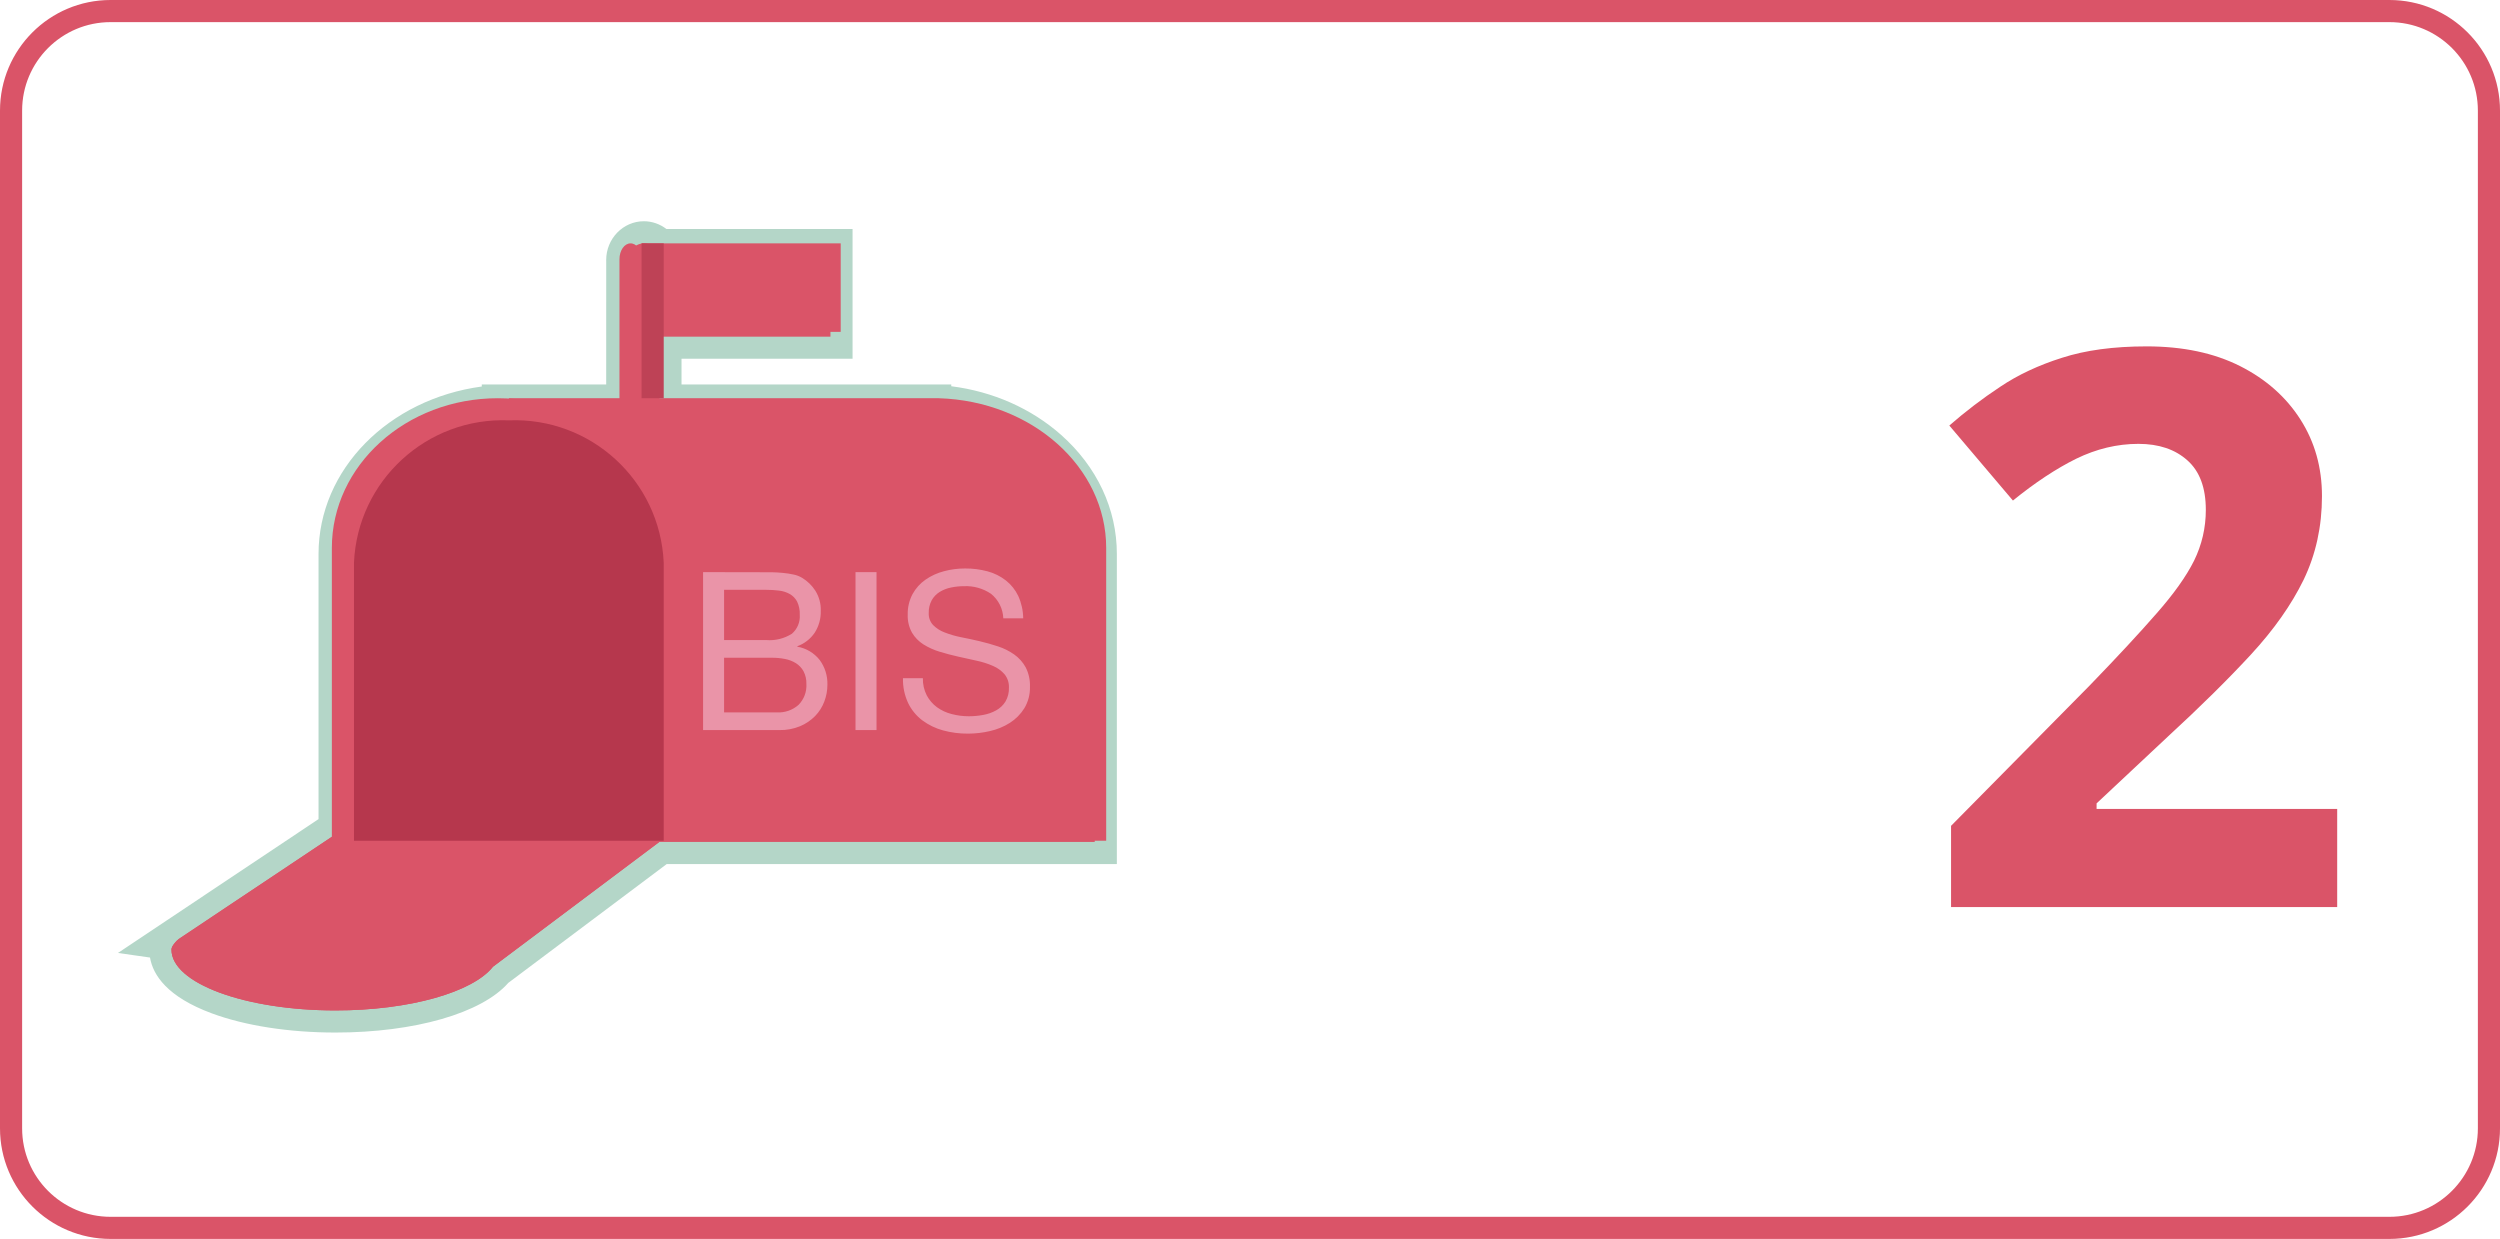
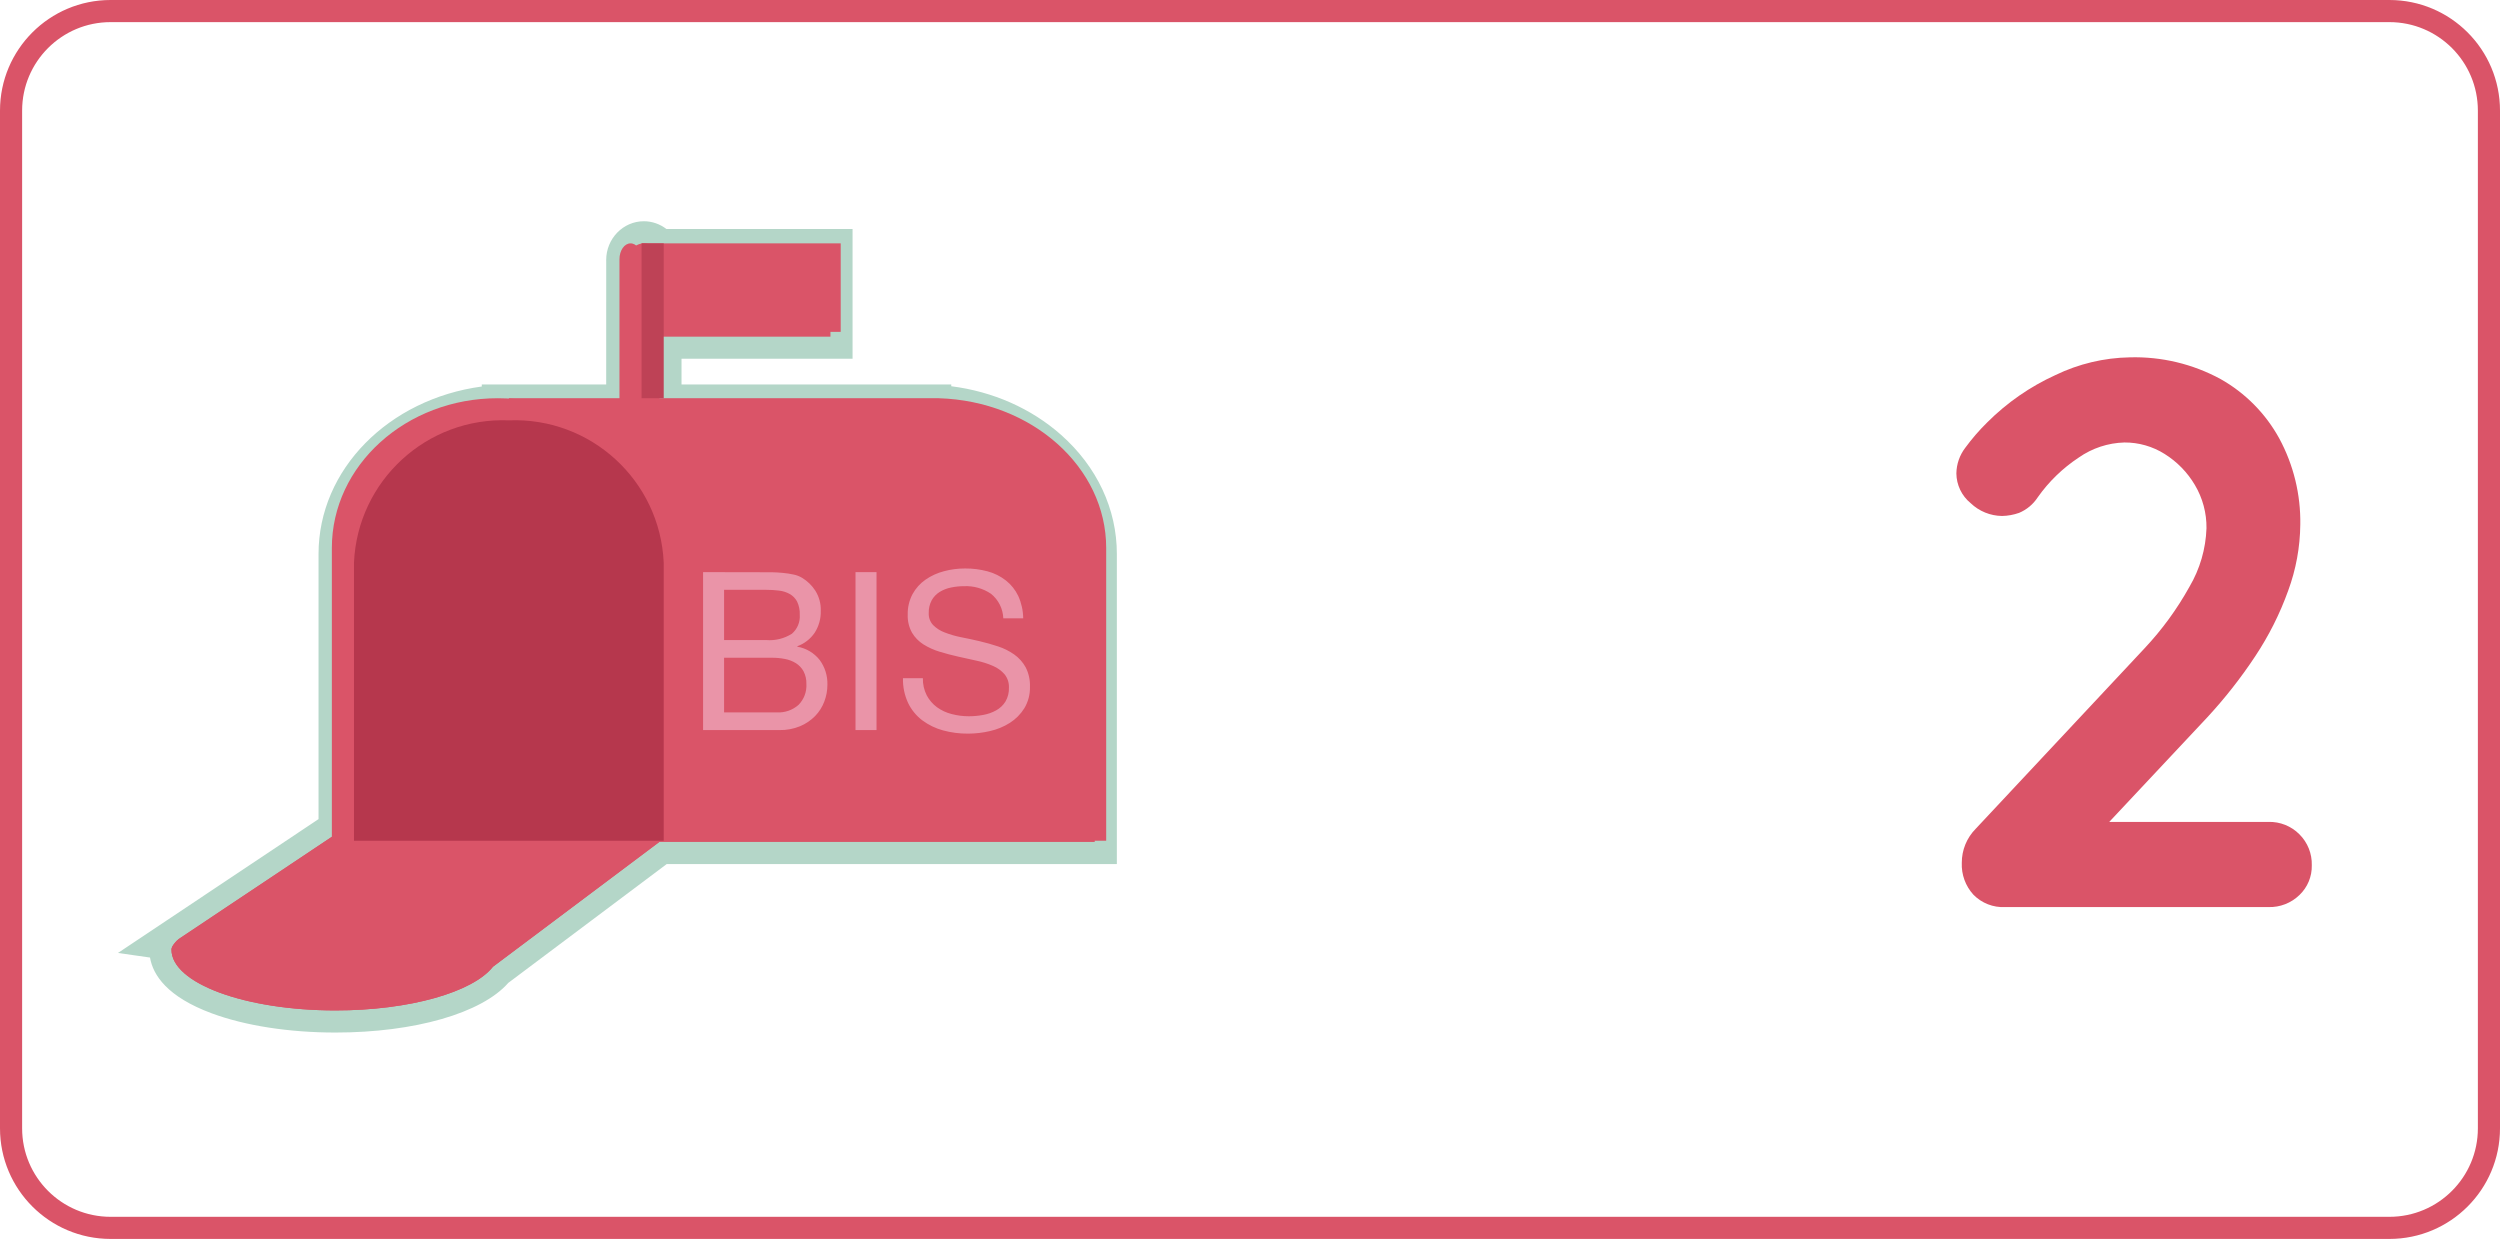
<svg xmlns="http://www.w3.org/2000/svg" width="113" height="56" viewBox="0 0 113 56">
  <g id="bis_left_2" transform="translate(-2058 -3593)">
    <g id="Rectángulo_82" data-name="Rectángulo 82" transform="translate(2058 3593)" fill="none" stroke="#da5468" stroke-width="1">
      <rect width="113" height="56" rx="5" stroke="none" />
      <rect x="0.5" y="0.5" width="112" height="55" rx="4.5" fill="none" />
    </g>
    <g id="Grupo_443" data-name="Grupo 443" transform="translate(1017.543 2775)">
-       <text id="_2" data-name="2" transform="translate(1146 859)" fill="#da5468" font-size="35" font-family="Quicksand" font-weight="700">
-         <tspan x="-18.76" y="0">2</tspan>
-       </text>
+       <path id="Trazado_724" data-name="Trazado 724" d="M-3.01-3.85a1.9,1.9,0,0,1,1.4.56,1.9,1.9,0,0,1,.56,1.4A1.8,1.8,0,0,1-1.61-.543,1.932,1.932,0,0,1-3.01,0h-11.9a1.872,1.872,0,0,1-1.435-.56A2.014,2.014,0,0,1-16.87-2a2.172,2.172,0,0,1,.63-1.54l7.63-8.155a13.934,13.934,0,0,0,2.03-2.783,5.584,5.584,0,0,0,.77-2.642,3.736,3.736,0,0,0-.525-1.96,4.127,4.127,0,0,0-1.365-1.4A3.37,3.37,0,0,0-9.52-21a3.781,3.781,0,0,0-2.065.682,6.96,6.96,0,0,0-1.855,1.8,1.866,1.866,0,0,1-.84.7,2.453,2.453,0,0,1-.77.14,2.087,2.087,0,0,1-1.418-.578,1.757,1.757,0,0,1-.647-1.347,1.956,1.956,0,0,1,.4-1.155,9.474,9.474,0,0,1,1-1.155,10.553,10.553,0,0,1,3.08-2.135,8.033,8.033,0,0,1,3.36-.8,8.121,8.121,0,0,1,4.1.98,6.869,6.869,0,0,1,2.66,2.695,7.915,7.915,0,0,1,.945,3.885A8.879,8.879,0,0,1-2.118-14.3,13.784,13.784,0,0,1-3.605-11.34a21.7,21.7,0,0,1-2.17,2.765L-10.5-3.535l-.385-.315Z" transform="translate(1146 859)" fill="#da5468" />
    </g>
    <g id="Grupo_445" data-name="Grupo 445" transform="translate(1679.518 3473)">
      <g id="Unión_13" data-name="Unión 13" transform="translate(386.232 131)" fill="#da5468" stroke-linecap="square">
        <path d="M 7.415 35.171 C 5.377 35.171 3.453 34.874 1.998 34.335 C 0.387 33.739 -0.5 32.883 -0.5 31.925 C -0.5 31.897 -0.499 31.87 -0.496 31.844 L -1.053 31.764 L 0.035 31.038 L 7.148 26.291 L 7.148 14.039 C 7.148 12.169 7.971 10.401 9.464 9.059 C 10.82 7.84 12.603 7.089 14.527 6.917 L 14.527 6.879 L 15.027 6.879 L 20.15 6.879 L 20.151 0.819 C 20.15 0.798 20.15 0.775 20.15 0.753 C 20.15 0.062 20.689 -0.5 21.353 -0.5 C 21.671 -0.5 21.968 -0.372 22.189 -0.148 L 29.786 -0.148 L 30.286 -0.148 L 30.286 0.352 L 30.286 4.216 L 30.286 4.716 L 29.786 4.716 L 22.555 4.716 L 22.555 6.879 L 33.98 6.879 L 34.247 6.879 L 34.747 6.879 L 34.747 6.909 C 36.694 7.065 38.502 7.809 39.88 9.031 C 41.397 10.376 42.232 12.155 42.232 14.039 L 42.232 27.056 L 42.232 27.556 L 41.732 27.556 L 34.247 27.556 L 23.109 27.556 L 22.218 27.556 L 14.881 33.058 C 13.821 34.324 10.839 35.171 7.415 35.171 Z" stroke="none" />
        <path d="M 7.415 34.671 C 10.787 34.671 13.633 33.837 14.532 32.695 L 22.051 27.056 L 22.055 27.056 L 23.109 27.056 L 34.247 27.056 L 41.732 27.056 L 41.732 14.039 C 41.732 10.437 38.405 7.503 34.247 7.383 L 34.247 7.379 L 33.98 7.379 L 22.055 7.379 L 22.055 4.216 L 29.786 4.216 L 29.786 0.352 L 21.947 0.352 C 21.823 0.141 21.603 3.662109193669494e-08 21.353 3.662109193669494e-08 C 20.965 3.662109193669494e-08 20.65 0.338 20.65 0.753 C 20.65 0.771 20.651 0.789 20.651 0.806 L 20.65 7.379 L 15.027 7.379 L 15.027 7.386 C 10.921 7.544 7.648 10.462 7.648 14.039 L 7.648 26.598 L 7.589 26.598 L 0.312 31.454 L 0.319 31.455 C 0.253 31.505 0.201 31.556 0.162 31.607 C 0.032 31.765 7.202148708529421e-07 31.844 7.202148708529421e-07 31.925 C 7.202148708529421e-07 33.441 3.32 34.671 7.415 34.671 M 7.415 35.671 C 5.319 35.671 3.334 35.363 1.825 34.804 C -0.194 34.057 -0.834 33.074 -0.97 32.281 L -2.418 32.074 L -0.243 30.622 L 6.648 26.023 L 6.648 14.039 C 6.648 10.215 9.819 7.039 14.027 6.47 L 14.027 6.379 L 15.027 6.379 L 19.65 6.379 L 19.651 0.83 C 19.65 0.805 19.65 0.779 19.65 0.753 C 19.65 -0.213 20.414 -1 21.353 -1 C 21.724 -1 22.083 -0.872 22.374 -0.648 L 29.786 -0.648 L 30.786 -0.648 L 30.786 0.352 L 30.786 4.216 L 30.786 5.216 L 29.786 5.216 L 23.055 5.216 L 23.055 6.379 L 33.98 6.379 L 34.247 6.379 L 35.247 6.379 L 35.247 6.458 C 37.126 6.696 38.862 7.46 40.212 8.657 C 41.837 10.099 42.732 12.01 42.732 14.039 L 42.732 27.056 L 42.732 28.056 L 41.732 28.056 L 34.247 28.056 L 23.109 28.056 L 22.385 28.056 L 15.225 33.426 C 14.027 34.793 10.992 35.671 7.415 35.671 Z" stroke="none" fill="#b4d6c8" />
      </g>
      <g id="Grupo_26" data-name="Grupo 26" transform="translate(386.232 131)">
        <path id="Unión_10" data-name="Unión 10" d="M0,8V.765Q0,.74,0,.714C0,.32.224,0,.5,0s.485.3.5.676H1V.7s0,.007,0,.01S1,.723,1,.728L.986,8Z" transform="translate(20.25 0)" fill="#da5468" />
        <rect id="Rectángulo_34" data-name="Rectángulo 34" width="9" height="4" transform="translate(21.25 0)" fill="#da5468" />
        <path id="Unión_8" data-name="Unión 8" d="M19.432,20H0V0H19.432V0C23.636.126,27,3.109,27,6.769V20Z" transform="translate(15.25 7)" fill="#da5468" />
        <path id="Unión_9" data-name="Unión 9" d="M0,20V6.769C0,3.031,3.358,0,7.5,0S15,3.031,15,6.769V20Z" transform="translate(7.25 7)" fill="#da5468" />
        <path id="Unión_11" data-name="Unión 11" d="M0,8.074l8.129-6.1C9.029.834,11.875,0,15.247,0c4.095,0,7.415,1.23,7.415,2.747,0,.08-.031.16-.162.317a.83.83,0,0,1-.156.152h.006L15.074,8.074Z" transform="translate(22.662 34.671) rotate(180)" fill="#da5468" />
        <path id="Unión_12" data-name="Unión 12" d="M0,19V6.431A6.733,6.733,0,0,1,7,0a6.734,6.734,0,0,1,7,6.431V19Z" transform="translate(8.25 8)" fill="#b6374d" />
        <rect id="Rectángulo_36" data-name="Rectángulo 36" width="1" height="7" transform="translate(21.25 0)" fill="#be4256" />
        <path id="Trazado_463" data-name="Trazado 463" d="M1.73-4.07V-6.34h1.9a4.639,4.639,0,0,1,.585.035A1.3,1.3,0,0,1,4.7-6.15a.853.853,0,0,1,.33.34,1.26,1.26,0,0,1,.12.6,1.031,1.031,0,0,1-.355.855A1.873,1.873,0,0,1,3.63-4.07ZM.78-7.14V0H4.23a2.339,2.339,0,0,0,.935-.175,2.074,2.074,0,0,0,.68-.46A1.9,1.9,0,0,0,6.26-1.29a2.131,2.131,0,0,0,.14-.76,1.8,1.8,0,0,0-.35-1.12,1.643,1.643,0,0,0-1.01-.6v-.02A1.621,1.621,0,0,0,5.825-4.4,1.742,1.742,0,0,0,6.1-5.39a1.612,1.612,0,0,0-.245-.91,1.86,1.86,0,0,0-.595-.58,1.222,1.222,0,0,0-.385-.15,4.007,4.007,0,0,0-.485-.075q-.26-.025-.525-.03t-.495,0ZM1.73-.8V-3.27H3.9a3,3,0,0,1,.58.055,1.446,1.446,0,0,1,.495.19,1.009,1.009,0,0,1,.345.365,1.167,1.167,0,0,1,.13.58,1.24,1.24,0,0,1-.355.94A1.366,1.366,0,0,1,4.11-.8ZM7.67-7.14V0h.95V-7.14Zm6.68,2.09h.9a2.517,2.517,0,0,0-.225-1.015,1.978,1.978,0,0,0-.56-.7,2.31,2.31,0,0,0-.825-.41,3.815,3.815,0,0,0-1.02-.13,3.663,3.663,0,0,0-.955.125,2.626,2.626,0,0,0-.83.38,1.923,1.923,0,0,0-.585.65,1.892,1.892,0,0,0-.22.935,1.561,1.561,0,0,0,.195.815,1.581,1.581,0,0,0,.52.53,3.022,3.022,0,0,0,.735.33q.41.125.835.22l.835.185a3.807,3.807,0,0,1,.735.235,1.433,1.433,0,0,1,.52.375.9.9,0,0,1,.2.6,1.168,1.168,0,0,1-.16.64,1.164,1.164,0,0,1-.42.395,1.9,1.9,0,0,1-.585.205,3.547,3.547,0,0,1-.645.06,3.052,3.052,0,0,1-.78-.1,1.941,1.941,0,0,1-.665-.31,1.591,1.591,0,0,1-.46-.535,1.613,1.613,0,0,1-.175-.775h-.9a2.511,2.511,0,0,0,.235,1.125,2.157,2.157,0,0,0,.64.78,2.8,2.8,0,0,0,.94.455A4.186,4.186,0,0,0,12.76.16a4.341,4.341,0,0,0,.985-.115,2.85,2.85,0,0,0,.9-.37,2.1,2.1,0,0,0,.655-.66,1.793,1.793,0,0,0,.255-.975,1.791,1.791,0,0,0-.195-.88,1.737,1.737,0,0,0-.52-.58,2.754,2.754,0,0,0-.735-.365q-.41-.135-.835-.235T12.43-4.2a4.373,4.373,0,0,1-.735-.215,1.446,1.446,0,0,1-.52-.335.744.744,0,0,1-.195-.535,1.16,1.16,0,0,1,.135-.585,1.05,1.05,0,0,1,.36-.375,1.567,1.567,0,0,1,.515-.2,2.9,2.9,0,0,1,.59-.06,2.016,2.016,0,0,1,1.215.345A1.488,1.488,0,0,1,14.35-5.05Z" transform="translate(23.249 22)" fill="#ea94a8" />
      </g>
    </g>
  </g>
</svg>
